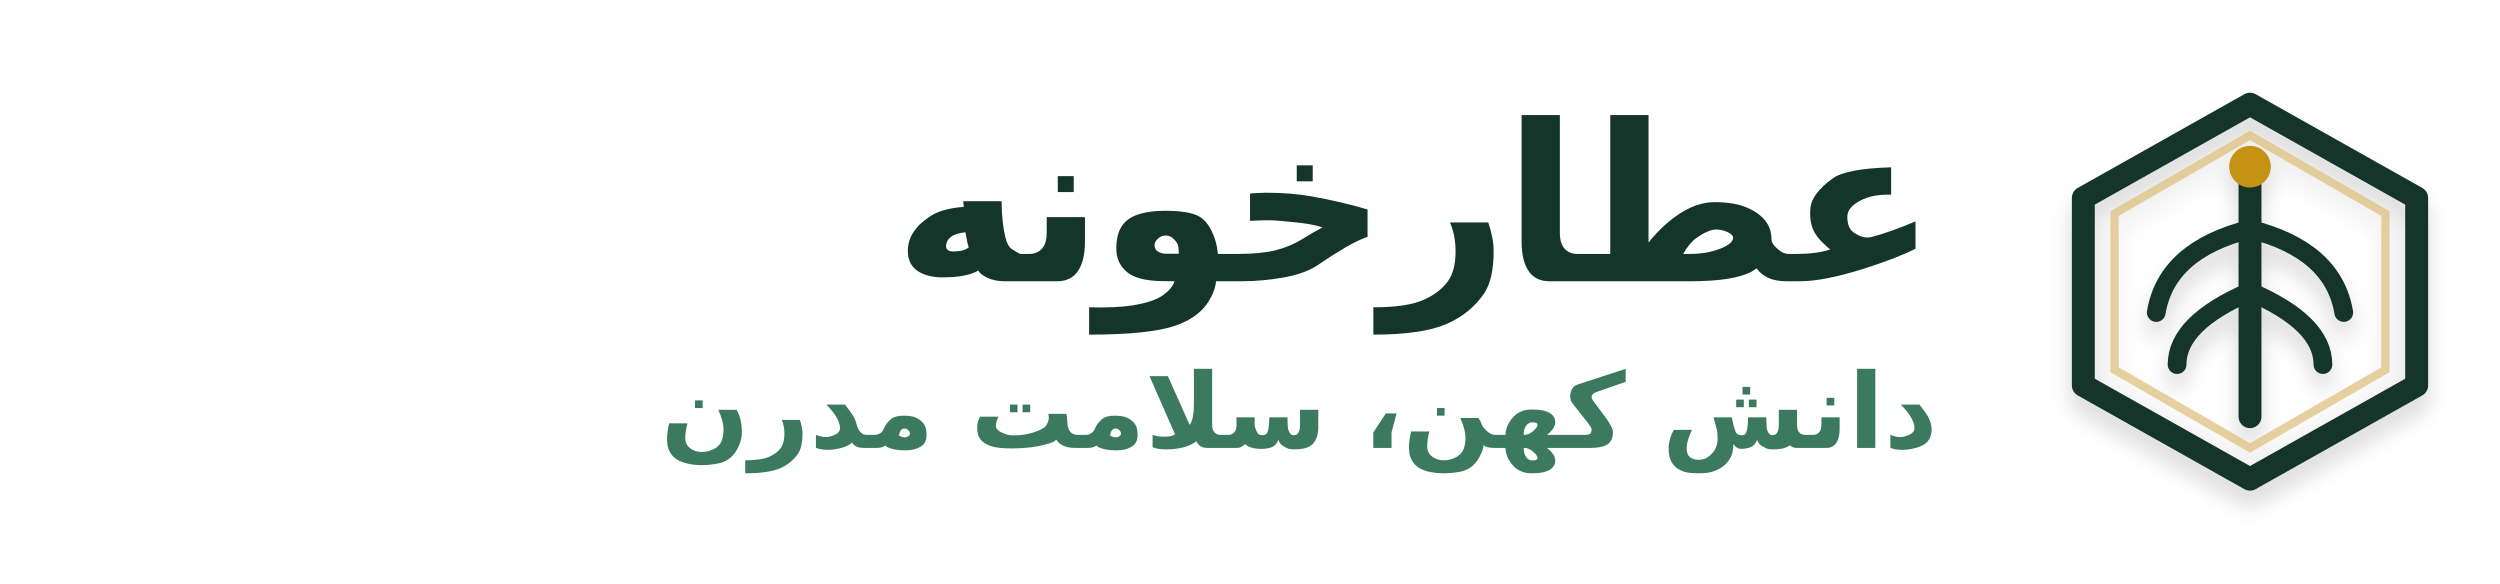
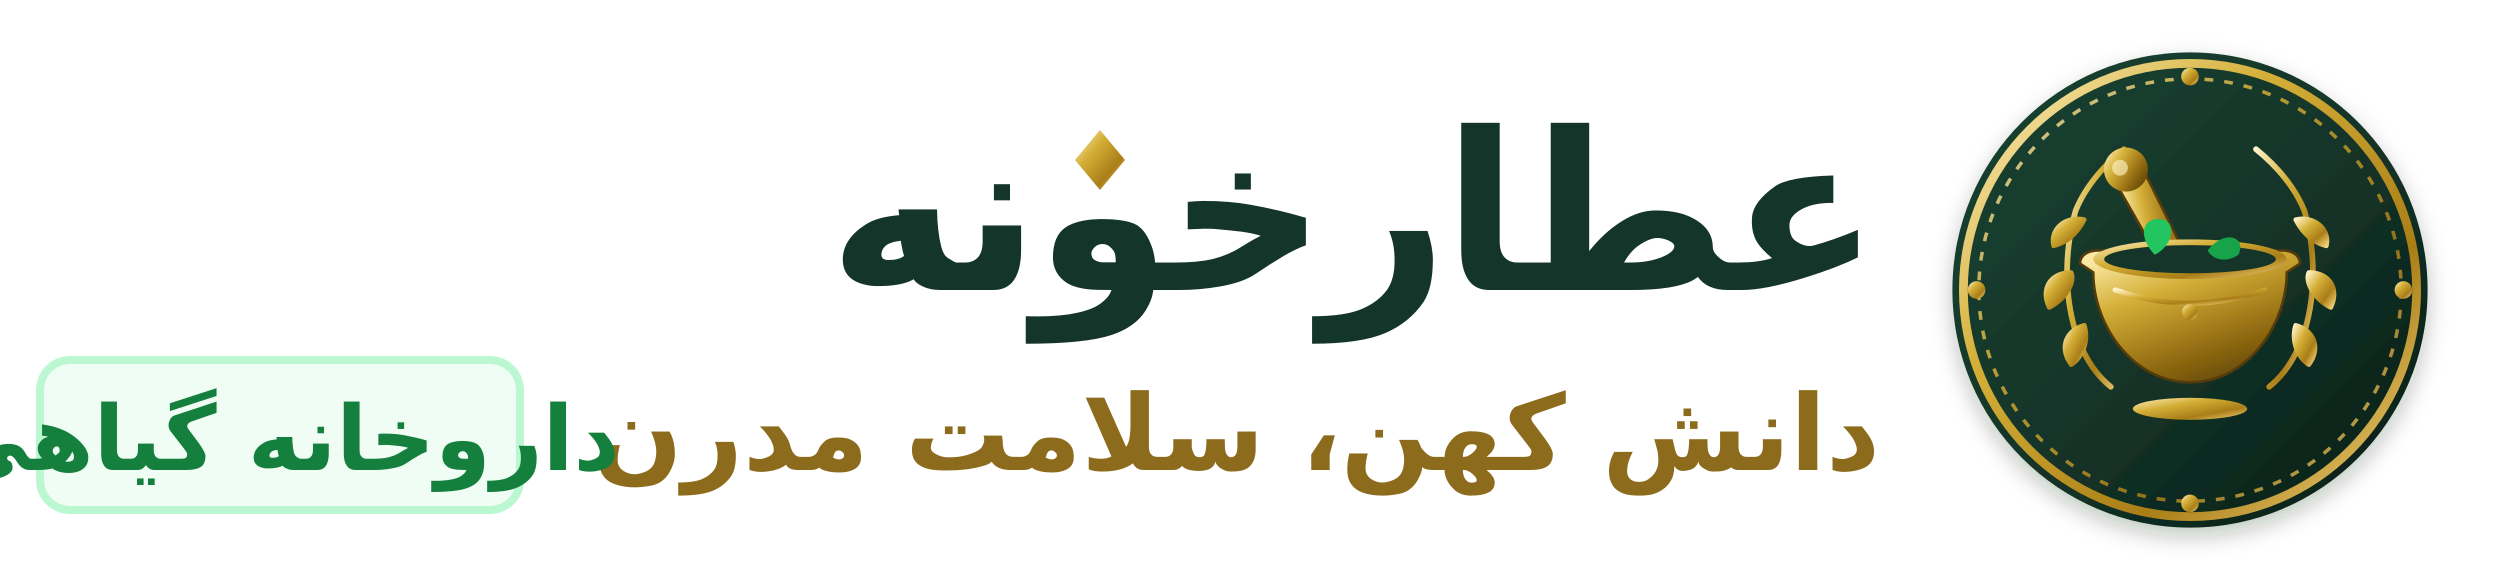
- <svg xmlns="http://www.w3.org/2000/svg" viewBox="0 0 240 56" width="240" height="56" dir="rtl">
+ <svg xmlns="http://www.w3.org/2000/svg" viewBox="0 0 250 58" width="250" height="58" dir="rtl">
  <defs>
-     <linearGradient id="shieldGrad" x1="0%" y1="0%" x2="100%" y2="100%">
-       <stop offset="0%" stop-color="#143529" />
-       <stop offset="100%" stop-color="#245a43" />
+     <linearGradient id="logoEmblemBg" x1="0%" y1="0%" x2="100%" y2="100%">
+       <stop offset="0%" stop-color="#1b4332" />
+       <stop offset="50%" stop-color="#143529" />
+       <stop offset="100%" stop-color="#0a1d15" />
    </linearGradient>
-     <linearGradient id="goldVeins" x1="0%" y1="0%" x2="100%" y2="100%">
-       <stop offset="0%" stop-color="#f3d085" />
-       <stop offset="100%" stop-color="#c69214" />
+     <linearGradient id="logoGold" x1="0%" y1="0%" x2="100%" y2="100%">
+       <stop offset="0%" stop-color="#fff2c6" />
+       <stop offset="35%" stop-color="#d4af37" />
+       <stop offset="70%" stop-color="#aa7e18" />
+       <stop offset="100%" stop-color="#f5d77f" />
    </linearGradient>
-     <filter id="softGlow" x="-20%" y="-20%" width="140%" height="140%">
-       <feDropShadow dx="0" dy="1.5" stdDeviation="1" flood-color="#000" flood-opacity="0.15" />
+     <linearGradient id="logoMortar" x1="20%" y1="0%" x2="80%" y2="100%">
+       <stop offset="0%" stop-color="#fae8a4" />
+       <stop offset="30%" stop-color="#d4af37" />
+       <stop offset="70%" stop-color="#936c12" />
+       <stop offset="100%" stop-color="#5a4108" />
+     </linearGradient>
+     <filter id="logoShadow" x="-15%" y="-15%" width="130%" height="130%">
+       <feDropShadow dx="0" dy="2" stdDeviation="2.5" flood-color="#08140f" flood-opacity="0.25" />
    </filter>
  </defs>
-   <style>
-     .brand-title {
-       font-family: 'Vazirmatn', 'B Yekan', 'IRANSans', system-ui, -apple-system, sans-serif;
-       font-size: 21px;
-       font-weight: 800;
-       fill: #143529;
-       letter-spacing: -0.5px;
-     }
-     .brand-slogan {
-       font-family: 'Vazirmatn', 'B Yekan', 'IRANSans', system-ui, -apple-system, sans-serif;
-       font-size: 10px;
-       font-weight: 600;
-       fill: #3b7a5e;
-     }
-     .shield-frame {
-       stroke: #143529;
-       stroke-width: 2.2;
-       stroke-linejoin: round;
-       fill: none;
-     }
-     .leaf-vein {
-       stroke: #143529;
-       stroke-width: 1.8;
-       fill: none;
-       stroke-linecap: round;
-     }
-   </style>
-   <g transform="translate(196, 8)" filter="url(#softGlow)">
-     <path class="shield-frame" d="M20 2 L36 11 L36 29 L20 38 L4 29 L4 11 Z" fill="#f4f8f5" />
-     <path d="M20 5 L33 12.5 L33 27.5 L20 35 L7 27.5 L7 12.5 Z" fill="none" stroke="#d5b263" stroke-width="0.8" opacity="0.6" />
-     <path d="M20 8 L20 32" stroke="#143529" stroke-width="2.2" stroke-linecap="round" />
-     <path class="leaf-vein" d="M20 14 Q28 16 29 22" />
-     <path class="leaf-vein" d="M20 14 Q12 16 11 22" />
-     <path class="leaf-vein" d="M20 20 Q27 23 27 27" />
-     <path class="leaf-vein" d="M20 20 Q13 23 13 27" />
-     <circle cx="20" cy="8" r="2" fill="#c69214" />
+   <g transform="translate(219, 29) scale(0.44)" filter="url(#logoShadow)">
+     <circle cx="0" cy="0" r="54" fill="url(#logoEmblemBg)" />
+     <circle cx="0" cy="0" r="51.5" fill="none" stroke="url(#logoGold)" stroke-width="2" />
+     <circle cx="0" cy="0" r="48" fill="none" stroke="url(#logoGold)" stroke-width="0.8" stroke-dasharray="2, 2.5" opacity="0.85" />
+     <circle cx="0" cy="-48.5" r="2" fill="url(#logoGold)" />
+     <circle cx="0" cy="48.5" r="2" fill="url(#logoGold)" />
+     <circle cx="-48.5" cy="0" r="2" fill="url(#logoGold)" />
+     <circle cx="48.5" cy="0" r="2" fill="url(#logoGold)" />
+     <g stroke="url(#logoGold)" fill="none" stroke-linecap="round" stroke-linejoin="round">
+       <path d="M18 22 C28 14 30 -4 26 -18 C24 -23 20 -28 15 -32" stroke-width="1.3" />
+       <path d="M24 -16 C28 -17 32 -14 31 -10 C27 -11 25 -14 24 -16 Z" fill="url(#logoGold)" />
+       <path d="M27 -4 C32 -4 34 0 32 4 C28 2 26 -2 27 -4 Z" fill="url(#logoGold)" />
+       <path d="M24 8 C28 9 30 13 27 17 C24 15 23 11 24 8 Z" fill="url(#logoGold)" />
+       <path d="M-18 22 C-28 14 -30 -4 -26 -18 C-24 -23 -20 -28 -15 -32" stroke-width="1.3" />
+       <path d="M-24 -16 C-28 -17 -32 -14 -31 -10 C-27 -11 -25 -14 -24 -16 Z" fill="url(#logoGold)" />
+       <path d="M-27 -4 C-32 -4 -34 0 -32 4 C-28 2 -26 -2 -27 -4 Z" fill="url(#logoGold)" />
+       <path d="M-24 8 C-28 9 -30 13 -27 17 C-24 15 -23 11 -24 8 Z" fill="url(#logoGold)" />
+     </g>
+     <g transform="rotate(-28)">
+       <path d="M-3.5 -30 C-3.5 -33 3.5 -33 3.5 -30 L2.5 6 C2.5 8 -2.5 8 -2.5 6 Z" fill="url(#logoMortar)" stroke="#523a07" stroke-width="0.6" />
+       <circle cx="0" cy="-31" r="5" fill="url(#logoMortar)" />
+       <circle cx="-1" cy="-32" r="1.8" fill="#fff7d1" opacity="0.6" />
+     </g>
+     <g>
+       <ellipse cx="0" cy="27" rx="13" ry="2.5" fill="url(#logoGold)" />
+       <path d="M-22 -4 C-22 8 -13 21 0 21 C13 21 22 8 22 -4 L25 -6 C25 -8 23 -9 21 -9 L-21 -9 C-23 -9 -25 -8 -25 -6 Z" fill="url(#logoMortar)" stroke="#523a07" stroke-width="0.6" />
+       <ellipse cx="0" cy="-7" rx="22" ry="4.5" fill="url(#logoGold)" />
+       <ellipse cx="0" cy="-7" rx="19.5" ry="3.2" fill="#143529" />
+       <path d="M-8 -8 C-12 -12 -11 -17 -6 -16 C-3 -15 -4 -10 -8 -8 Z" fill="#22c55e" />
+       <path d="M4 -9 C8 -14 13 -12 11 -8 C8 -6 5 -7 4 -9 Z" fill="#16a34a" />
+       <path d="M-17 0 Q0 6 17 0" fill="none" stroke="url(#logoGold)" stroke-width="1.2" stroke-linecap="round" />
+       <circle cx="0" cy="5" r="1.8" fill="url(#logoGold)" />
+     </g>
  </g>
-   <g transform="translate(186, 0)">
-     <text x="0" y="27" text-anchor="end" class="brand-title">عطارخونه</text>
-     <text x="0" y="43" text-anchor="end" class="brand-slogan">دانش کهن، سلامت مدرن</text>
+   <g transform="translate(188, 0)">
+     <text x="0" y="29" text-anchor="end" fill="#143529" font-family="'Vazirmatn', 'B Yekan', 'IRANSans', system-ui, sans-serif" font-size="22" font-weight="900" letter-spacing="-0.5">
+       عطارخونه
+     </text>
+     <polygon points="-78,13 -75.5,16 -78,19 -80.5,16" fill="url(#logoGold)" />
+     <text x="0" y="47" text-anchor="end" fill="#8d6b1d" font-family="'Vazirmatn', 'B Yekan', 'IRANSans', system-ui, sans-serif" font-size="10.5" font-weight="700">
+       دانش کهن، سلامت مدرن
+     </text>
+     <rect x="-184" y="36" width="48" height="15" rx="3" fill="#f0fdf4" stroke="#bbf7d0" stroke-width="0.8" />
+     <text x="-160" y="47" text-anchor="middle" fill="#15803d" font-family="'Vazirmatn', system-ui, sans-serif" font-size="9" font-weight="800">
+       داروخانه گیاهی
+     </text>
  </g>
</svg>
